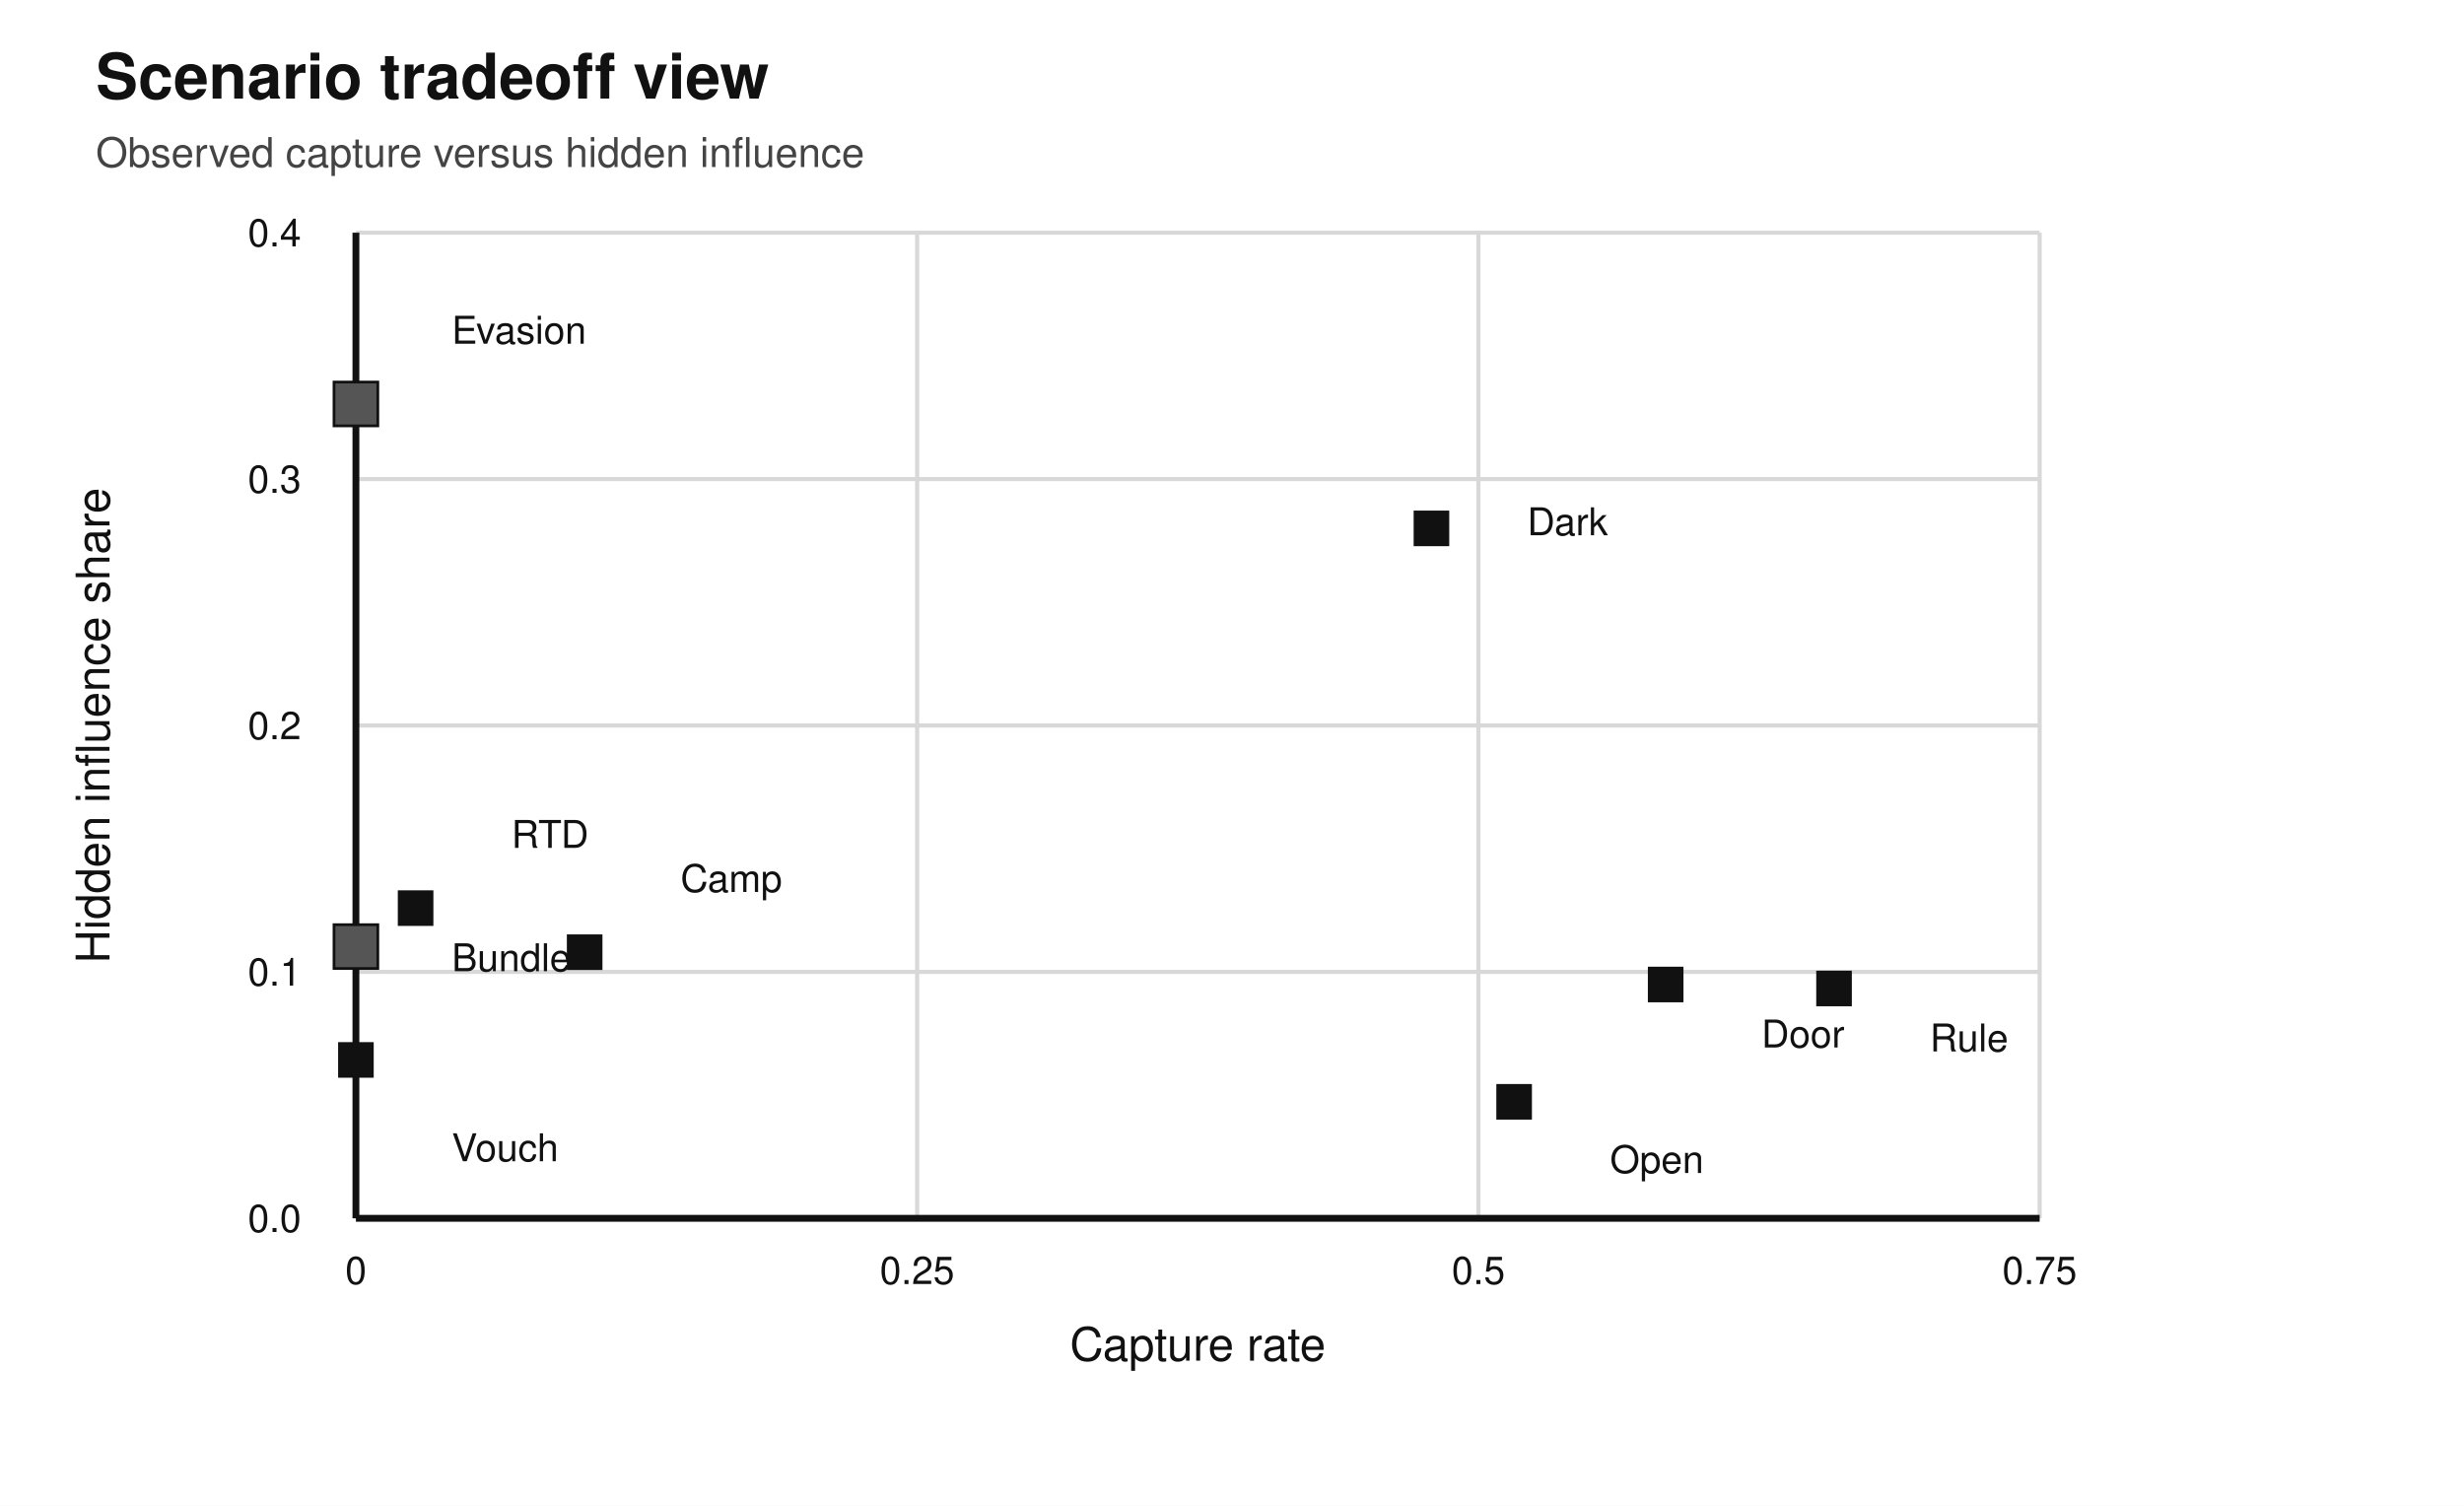
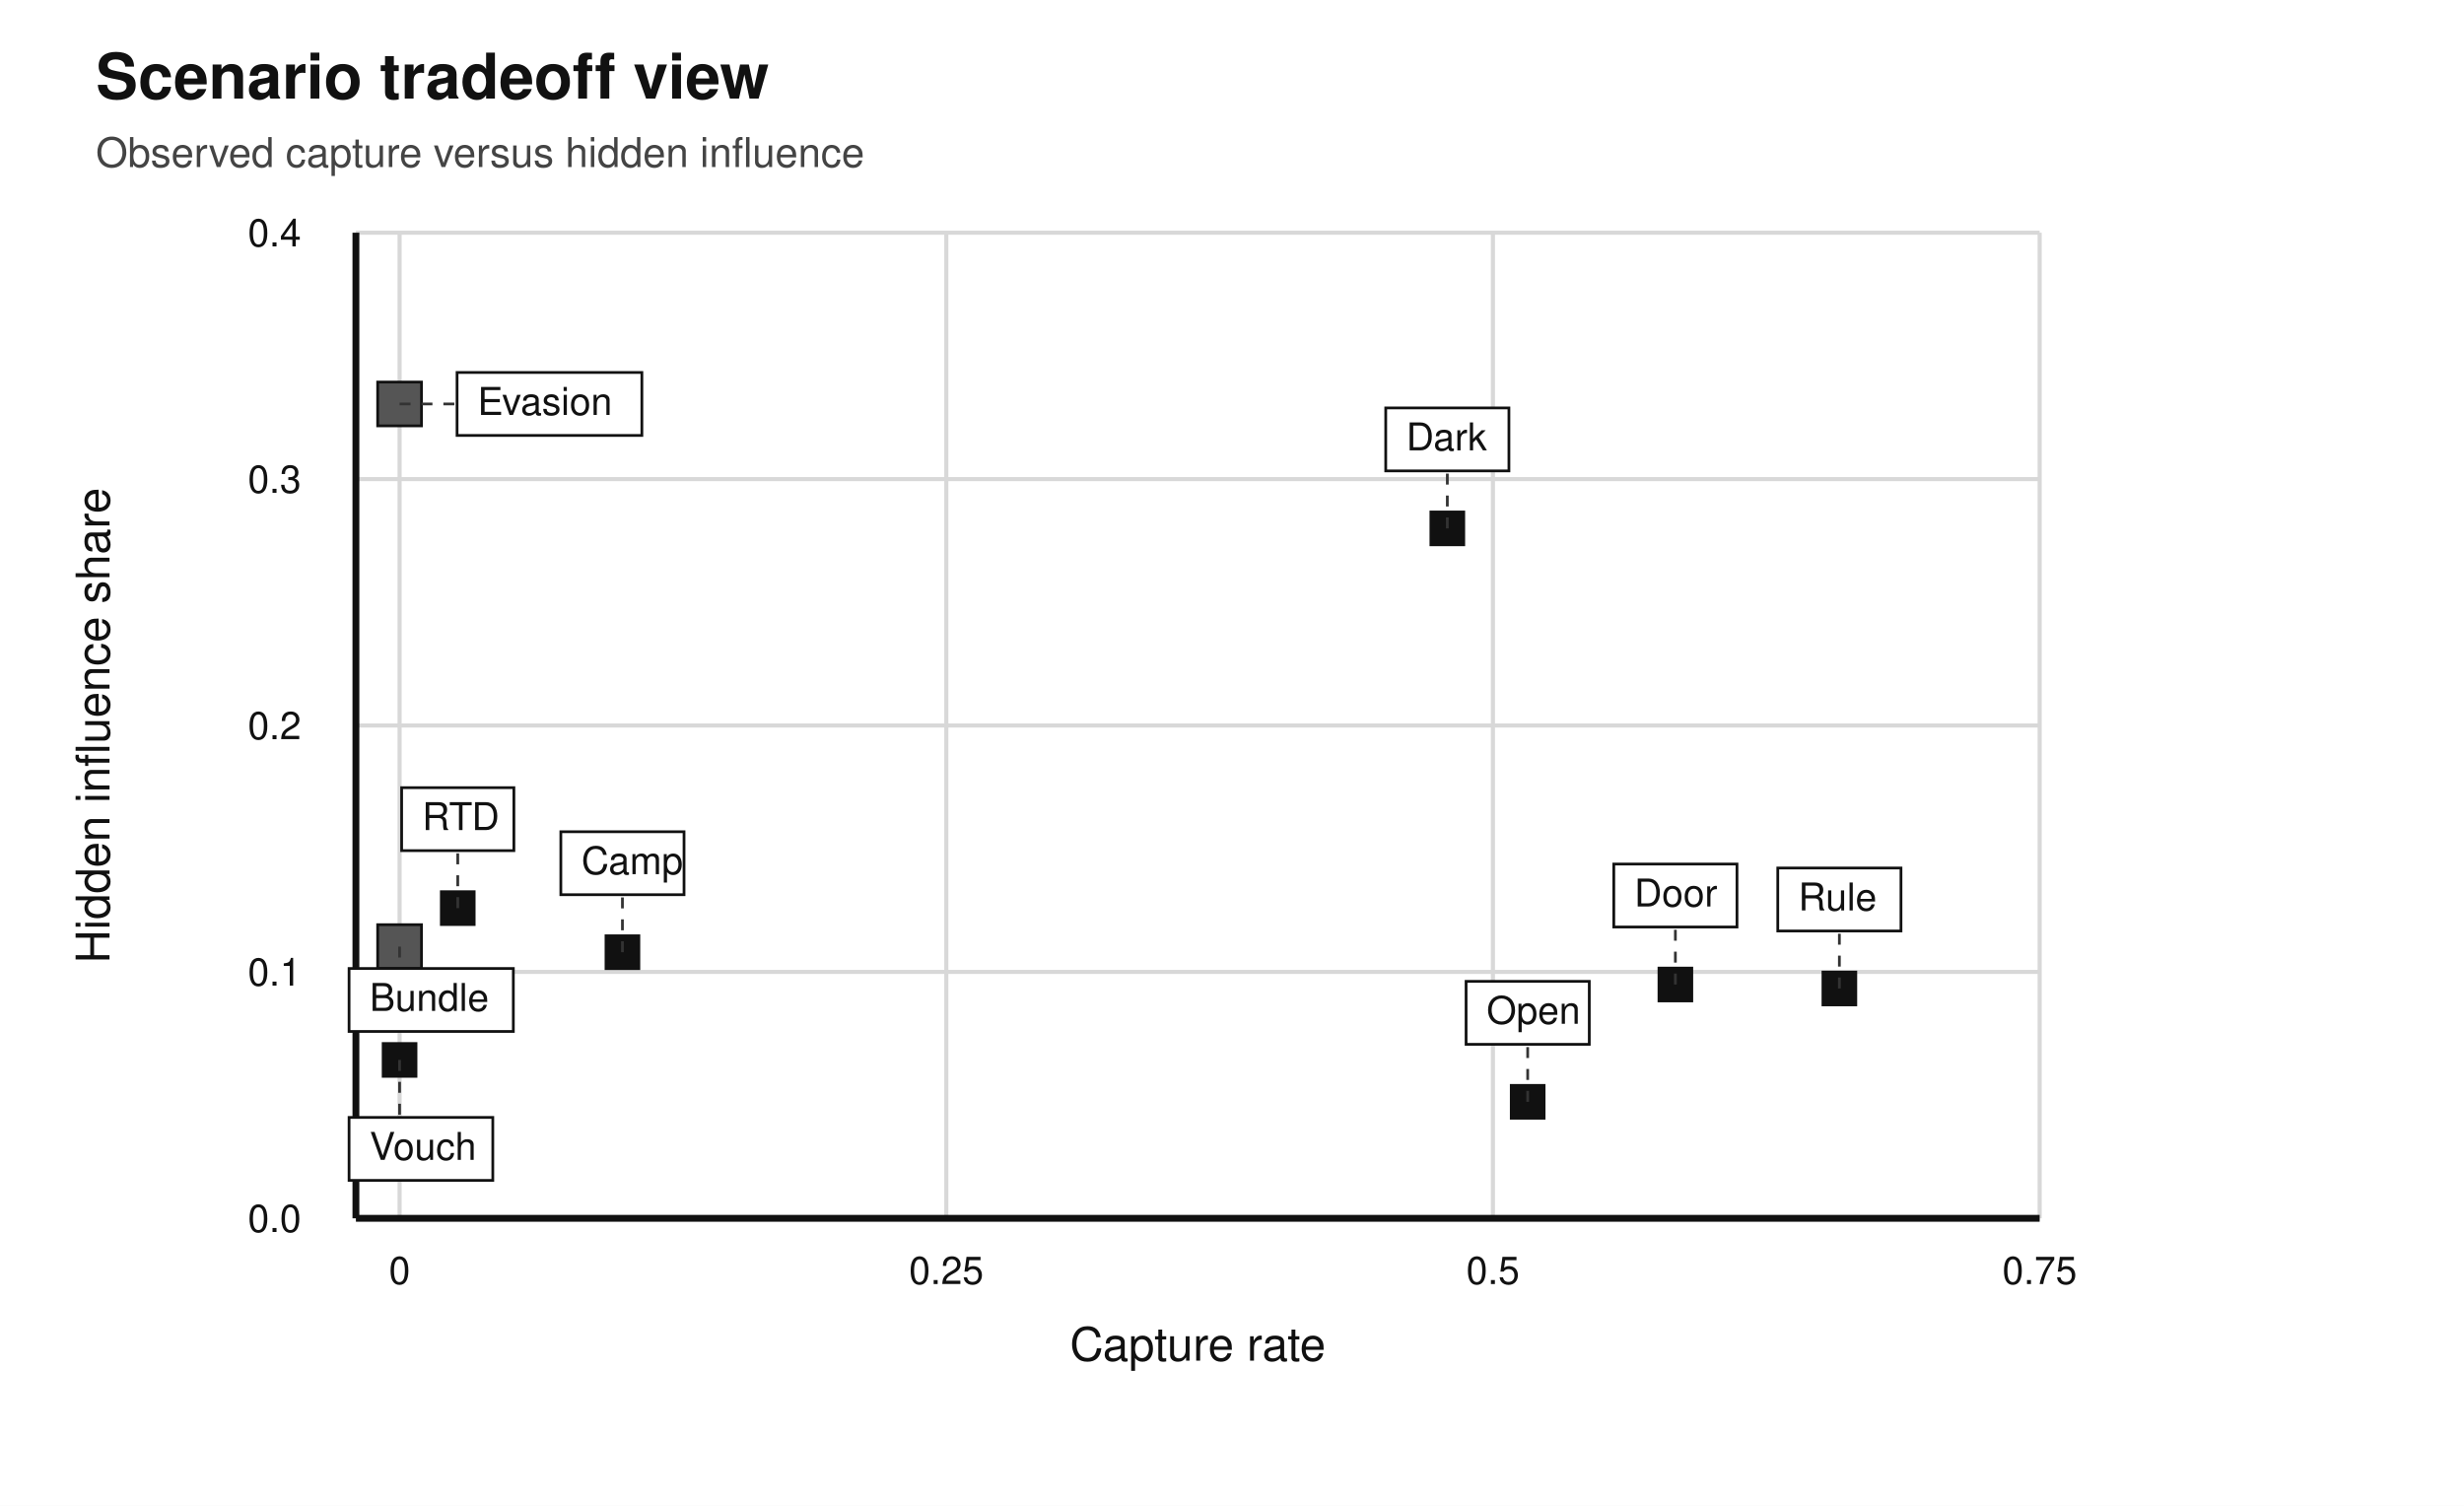
<svg xmlns="http://www.w3.org/2000/svg" width="1800px" height="1100px" viewBox="0 0 1800 1100" role="img">
  <style>
text { font-family: Helvetica, Arial, sans-serif; font-size: 34px; fill: #111; }
.title { font-size: 46px; font-weight: 700; }
.subtitle { font-size: 30px; fill: #444; }
.small, .tick, .label { font-size: 28px; }
.axis { stroke: #111; stroke-width: 5; fill: none; }
.grid { stroke: #d8d8d8; stroke-width: 3; fill: none; }
.segment, .point, .legend-swatch { stroke: #111; stroke-width: 2; }
+ .label-box { fill: #fff; stroke: #111; stroke-width: 2; }
+ .leader { stroke: #333; stroke-width: 2; fill: none; stroke-dasharray: 8 8; }
.series-primary { stroke: #111; stroke-width: 8; fill: none; }
.series-secondary { stroke: #777; stroke-width: 8; fill: none; stroke-dasharray: 24 18; }
</style>
  <rect width="100%" height="100%" fill="#fff" />
  <text x="70" y="72" text-anchor="start" class="title">Scenario tradeoff view</text>
  <text x="70" y="122" text-anchor="start" class="subtitle">Observed capture versus hidden influence</text>
-   <line x1="260" y1="170" x2="260" y2="890" class="grid" />
-   <text x="260" y="938" text-anchor="middle" class="tick">0</text>
-   <line x1="670" y1="170" x2="670" y2="890" class="grid" />
-   <text x="670" y="938" text-anchor="middle" class="tick">0.25</text>
-   <line x1="1080" y1="170" x2="1080" y2="890" class="grid" />
-   <text x="1080" y="938" text-anchor="middle" class="tick">0.5</text>
+   <line x1="291.9" y1="170" x2="291.9" y2="890" class="grid" />
+   <text x="291.9" y="938" text-anchor="middle" class="tick">0</text>
+   <line x1="691.3" y1="170" x2="691.3" y2="890" class="grid" />
+   <text x="691.3" y="938" text-anchor="middle" class="tick">0.25</text>
+   <line x1="1090.6" y1="170" x2="1090.6" y2="890" class="grid" />
+   <text x="1090.6" y="938" text-anchor="middle" class="tick">0.5</text>
  <line x1="1490" y1="170" x2="1490" y2="890" class="grid" />
  <text x="1490" y="938" text-anchor="middle" class="tick">0.75</text>
  <line x1="260" y1="890" x2="1490" y2="890" class="grid" />
  <text x="220" y="900" text-anchor="end" class="tick">0.0</text>
  <line x1="260" y1="710" x2="1490" y2="710" class="grid" />
  <text x="220" y="720" text-anchor="end" class="tick">0.1</text>
  <line x1="260" y1="530" x2="1490" y2="530" class="grid" />
  <text x="220" y="540" text-anchor="end" class="tick">0.2</text>
  <line x1="260" y1="350" x2="1490" y2="350" class="grid" />
  <text x="220" y="360" text-anchor="end" class="tick">0.3</text>
  <line x1="260" y1="170" x2="1490" y2="170" class="grid" />
  <text x="220" y="180" text-anchor="end" class="tick">0.4</text>
  <line x1="260" y1="890" x2="1490" y2="890" class="axis" />
  <line x1="260" y1="170" x2="260" y2="890" class="axis" />
  <text x="875" y="994" text-anchor="middle">Capture rate</text>
  <text x="80" y="530" text-anchor="middle" transform="rotate(-90 80 530)">Hidden influence share</text>
-   <rect x="1094.1" y="792.9" width="24" height="24" fill="#111111" class="point" />
-   <text x="1176.1" y="856.9" text-anchor="start" class="label">Open</text>
-   <rect x="1327.8" y="710.1" width="24" height="24" fill="#111111" class="point" />
-   <text x="1409.8" y="768.1" text-anchor="start" class="label">Rule</text>
-   <rect x="415.1" y="683.6" width="24" height="24" fill="#111111" class="point" />
-   <text x="497.1" y="651.6" text-anchor="start" class="label">Camp</text>
-   <rect x="1033.7" y="374" width="24" height="24" fill="#111111" class="point" />
-   <text x="1115.7" y="391" text-anchor="start" class="label">Dark</text>
-   <rect x="1204.8" y="707.2" width="24" height="24" fill="#111111" class="point" />
-   <text x="1286.8" y="765.2" text-anchor="start" class="label">Door</text>
-   <rect x="291.6" y="651.4" width="24" height="24" fill="#111111" class="point" />
-   <text x="373.6" y="619.4" text-anchor="start" class="label">RTD</text>
-   <rect x="248" y="762.3" width="24" height="24" fill="#111111" class="point" />
-   <text x="330" y="848.3" text-anchor="start" class="label">Vouch</text>
-   <rect x="244" y="675.5" width="32" height="32" fill="#555555" class="point" />
-   <text x="330" y="709.5" text-anchor="start" class="label">Bundle</text>
-   <rect x="244" y="279.1" width="32" height="32" fill="#555555" class="point" />
-   <text x="330" y="251.1" text-anchor="start" class="label">Evasion</text>
+   <rect x="1104.0" y="792.9" width="24" height="24" fill="#111111" class="point" />
+   <rect x="1331.7" y="710.1" width="24" height="24" fill="#111111" class="point" />
+   <rect x="442.7" y="683.6" width="24" height="24" fill="#111111" class="point" />
+   <rect x="1045.3" y="374" width="24" height="24" fill="#111111" class="point" />
+   <rect x="1211.9" y="707.2" width="24" height="24" fill="#111111" class="point" />
+   <rect x="322.4" y="651.4" width="24" height="24" fill="#111111" class="point" />
+   <rect x="279.9" y="762.3" width="24" height="24" fill="#111111" class="point" />
+   <rect x="275.9" y="675.5" width="32" height="32" fill="#555555" class="point" />
+   <rect x="275.9" y="279.1" width="32" height="32" fill="#555555" class="point" />
+   <line x1="291.9" y1="295.1" x2="333.9" y2="295.1" class="leader" />
+   <line x1="1057.3" y1="386" x2="1057.3" y2="344" class="leader" />
+   <line x1="334.4" y1="663.4" x2="334.4" y2="621.4" class="leader" />
+   <line x1="291.9" y1="691.5" x2="291.9" y2="707.5" class="leader" />
+   <line x1="454.7" y1="695.6" x2="454.7" y2="653.6" class="leader" />
+   <line x1="1223.9" y1="719.2" x2="1223.9" y2="677.2" class="leader" />
+   <line x1="1343.7" y1="722.1" x2="1343.7" y2="680.1" class="leader" />
+   <line x1="291.9" y1="774.3" x2="291.9" y2="816.3" class="leader" />
+   <line x1="1116.0" y1="804.9" x2="1116.0" y2="762.9" class="leader" />
+   <rect x="333.9" y="272.1" width="135" height="46" fill="#ffffff" class="label-box" />
+   <text x="348.9" y="303.1" text-anchor="start" class="label">Evasion</text>
+   <rect x="1012.3" y="298" width="90" height="46" fill="#ffffff" class="label-box" />
+   <text x="1027.3" y="329" text-anchor="start" class="label">Dark</text>
+   <rect x="293.4" y="575.4" width="82" height="46" fill="#ffffff" class="label-box" />
+   <text x="308.4" y="606.4" text-anchor="start" class="label">RTD</text>
+   <rect x="255" y="707.5" width="120" height="46" fill="#ffffff" class="label-box" />
+   <text x="270" y="738.5" text-anchor="start" class="label">Bundle</text>
+   <rect x="409.7" y="607.6" width="90" height="46" fill="#ffffff" class="label-box" />
+   <text x="424.7" y="638.6" text-anchor="start" class="label">Camp</text>
+   <rect x="1178.9" y="631.2" width="90" height="46" fill="#ffffff" class="label-box" />
+   <text x="1193.9" y="662.2" text-anchor="start" class="label">Door</text>
+   <rect x="1298.7" y="634.1" width="90" height="46" fill="#ffffff" class="label-box" />
+   <text x="1313.7" y="665.1" text-anchor="start" class="label">Rule</text>
+   <rect x="255" y="816.3" width="105" height="46" fill="#ffffff" class="label-box" />
+   <text x="270" y="847.3" text-anchor="start" class="label">Vouch</text>
+   <rect x="1071.0" y="716.9" width="90" height="46" fill="#ffffff" class="label-box" />
+   <text x="1086.0" y="747.9" text-anchor="start" class="label">Open</text>
</svg>
